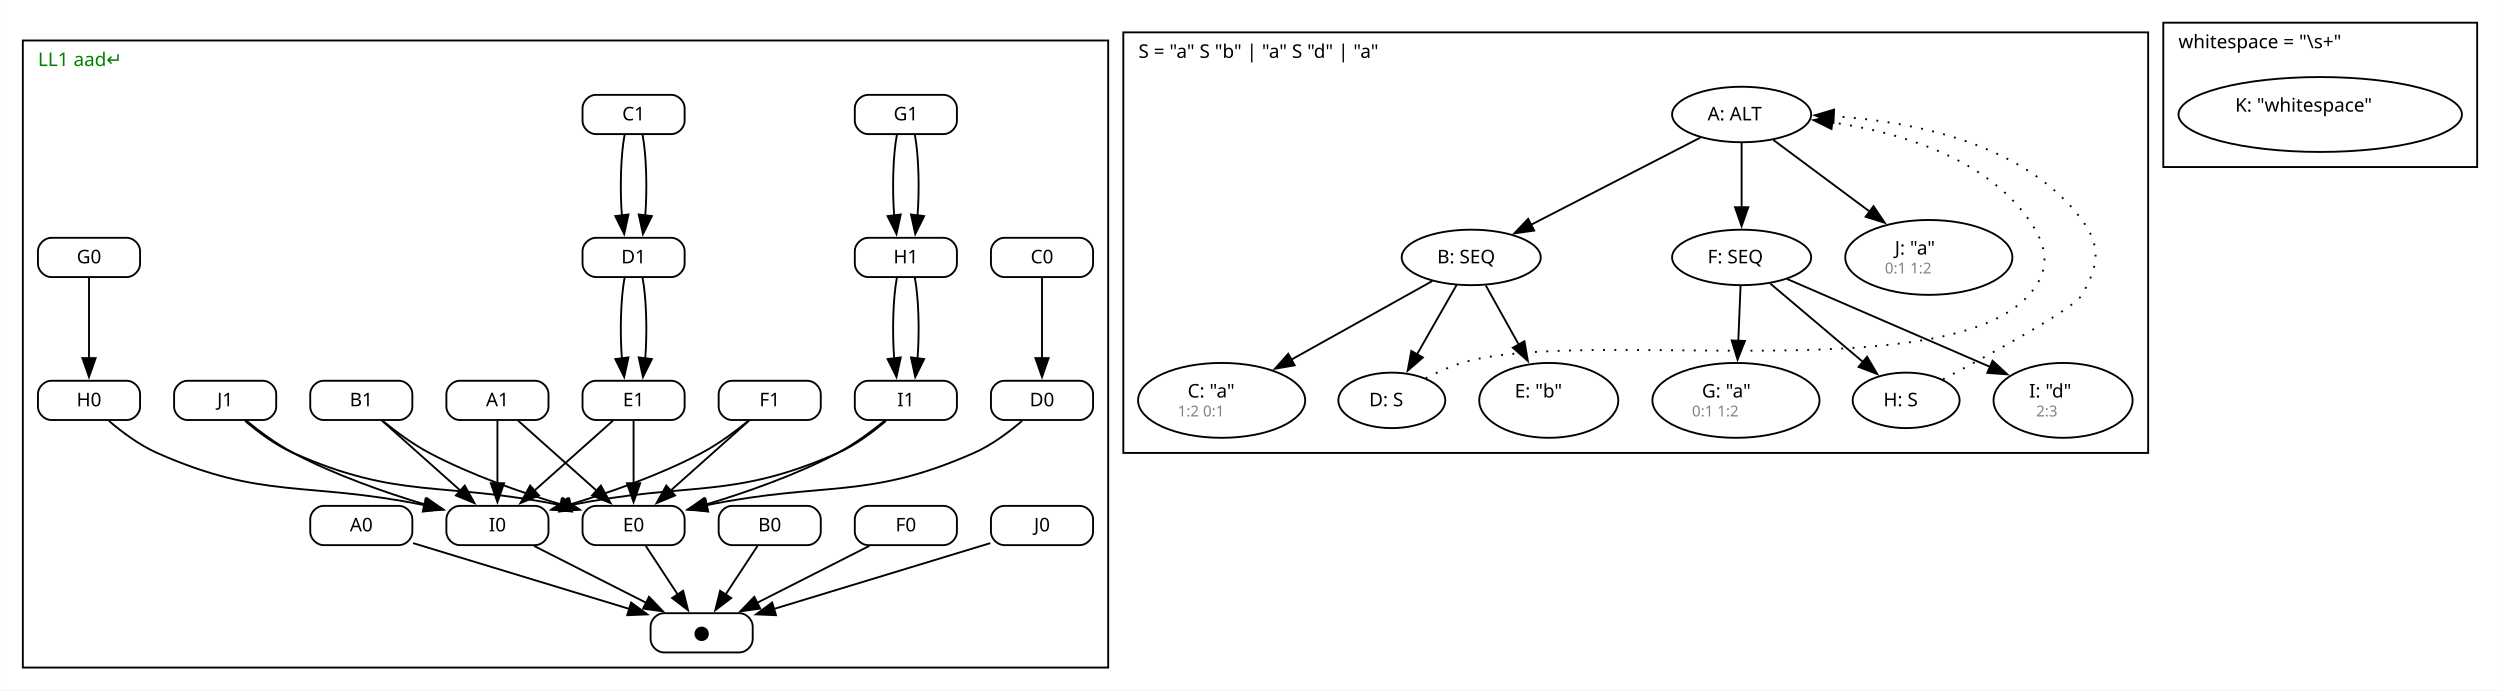
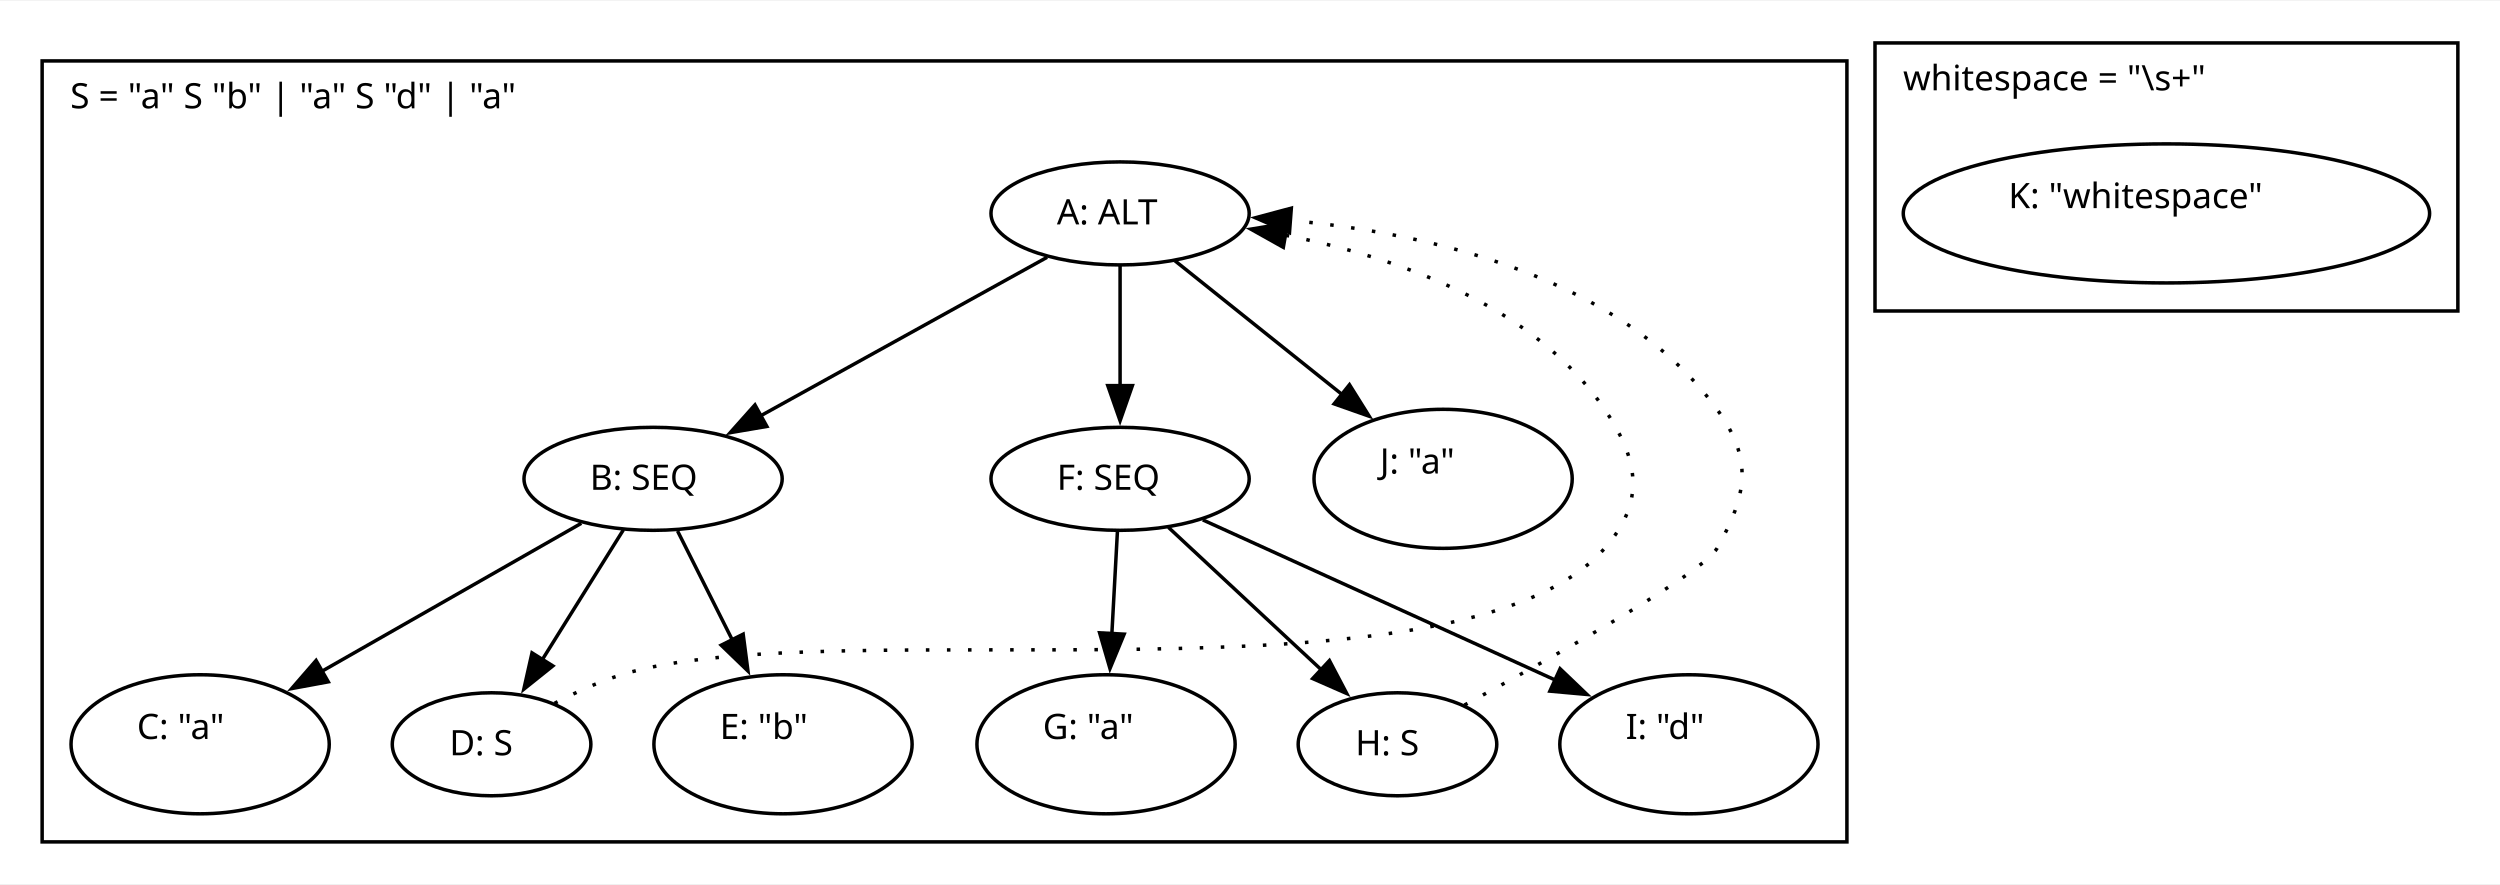
- <svg xmlns="http://www.w3.org/2000/svg" width="1322pt" height="365pt" viewBox="0.00 0.00 1322.00 365.04">
-   <g id="graph0" class="graph" transform="scale(1 1) rotate(0) translate(4 361.04)">
-     <polygon fill="white" stroke="none" points="-4,4 -4,-361.04 1318,-361.04 1318,4 -4,4" />
+ <svg xmlns="http://www.w3.org/2000/svg" width="712pt" height="252pt" viewBox="0.00 0.00 712.00 251.54">
+   <g id="graph0" class="graph" transform="scale(1 1) rotate(0) translate(4 247.54)">
+     <polygon fill="white" stroke="none" points="-4,4 -4,-247.54 708,-247.54 708,4 -4,4" />
    <g id="clust3" class="cluster">
-       <polygon fill="none" stroke="black" points="1140,-272.7 1140,-349.04 1306,-349.04 1306,-272.7 1140,-272.7" />
-       <text text-anchor="start" x="1148" y="-335.54" font-family="Menlo" font-size="10.00">whitespace = "\s+"</text>
-     </g>
-     <g id="clust1" class="cluster">
-       <polygon fill="none" stroke="black" points="8,-8 8,-339.62 582,-339.62 582,-8 8,-8" />
-       <text text-anchor="start" x="16" y="-326.12" font-family="Menlo" font-size="10.00" fill="green">LL1 aad↵</text>
+       <polygon fill="none" stroke="black" points="530,-159.2 530,-235.54 696,-235.54 696,-159.2 530,-159.2" />
+       <text text-anchor="start" x="538" y="-222.04" font-family="Menlo" font-size="10.00">whitespace = "\s+"</text>
    </g>
    <g id="clust2" class="cluster">
-       <polygon fill="none" stroke="black" points="590,-121.5 590,-343.92 1132,-343.92 1132,-121.5 590,-121.5" />
-       <text text-anchor="start" x="598" y="-330.42" font-family="Menlo" font-size="10.00">S = "a" S "b" | "a" S "d" | "a"</text>
+       <polygon fill="none" stroke="black" points="8,-8 8,-230.42 522,-230.42 522,-8 8,-8" />
+       <text text-anchor="start" x="16" y="-216.92" font-family="Menlo" font-size="10.00">S = "a" S "b" | "a" S "d" | "a"</text>
    </g>
    <g id="node1" class="node">
-       <path fill="none" stroke="black" d="M135.08,-159.67C135.08,-159.67 94.92,-159.67 94.92,-159.67 91.46,-159.67 88,-156.22 88,-152.76 88,-152.76 88,-145.84 88,-145.84 88,-142.38 91.46,-138.92 94.92,-138.92 94.92,-138.92 135.08,-138.92 135.08,-138.92 138.54,-138.92 142,-142.38 142,-145.84 142,-145.84 142,-152.76 142,-152.76 142,-156.22 138.54,-159.67 135.08,-159.67" />
-       <text text-anchor="middle" x="115" y="-146.17" font-family="Menlo" font-size="10.00">J1</text>
+       <ellipse fill="none" stroke="black" cx="315" cy="-186.99" rx="36.77" ry="14.67" />
+       <text text-anchor="start" x="297" y="-183.87" font-family="Menlo" font-size="10.00">A: ALT</text>
    </g>
    <g id="node2" class="node">
-       <path fill="none" stroke="black" d="M279.08,-93.5C279.08,-93.5 238.92,-93.5 238.92,-93.5 235.46,-93.5 232,-90.04 232,-86.58 232,-86.58 232,-79.67 232,-79.67 232,-76.21 235.46,-72.75 238.92,-72.75 238.92,-72.75 279.08,-72.75 279.08,-72.75 282.54,-72.75 286,-76.21 286,-79.67 286,-79.67 286,-86.58 286,-86.58 286,-90.04 282.54,-93.5 279.08,-93.5" />
-       <text text-anchor="middle" x="259" y="-80" font-family="Menlo" font-size="10.00">I0</text>
+       <ellipse fill="none" stroke="black" cx="182" cy="-111.4" rx="36.77" ry="14.67" />
+       <text text-anchor="start" x="164" y="-108.27" font-family="Menlo" font-size="10.00">B: SEQ</text>
    </g>
    <g id="edge1" class="edge">
-       <path fill="none" stroke="black" d="M126.07,-138.66C132.9,-133.07 142.05,-126.24 151,-121.5 173.15,-109.78 199.73,-100.53 220.98,-94.16" />
-       <polygon fill="black" stroke="black" points="221.78,-97.57 230.41,-91.43 219.83,-90.85 221.78,-97.57" />
+       <path fill="none" stroke="black" d="M294.22,-174.5C272.36,-162.4 237.71,-143.23 212.7,-129.39" />
+       <polygon fill="black" stroke="black" points="214.4,-126.33 203.96,-124.55 211.01,-132.45 214.4,-126.33" />
+     </g>
+     <g id="node6" class="node">
+       <ellipse fill="none" stroke="black" cx="315" cy="-111.4" rx="36.77" ry="14.67" />
+       <text text-anchor="start" x="297" y="-108.27" font-family="Menlo" font-size="10.00">F: SEQ</text>
+     </g>
+     <g id="edge5" class="edge">
+       <path fill="none" stroke="black" d="M315,-172.15C315,-162.45 315,-149.2 315,-137.64" />
+       <polygon fill="black" stroke="black" points="318.5,-137.94 315,-127.94 311.5,-137.94 318.5,-137.94" />
+     </g>
+     <g id="node10" class="node">
+       <ellipse fill="none" stroke="black" cx="407" cy="-111.4" rx="36.77" ry="19.8" />
+       <text text-anchor="start" x="389" y="-112.9" font-family="Menlo" font-size="10.00">J: "a"</text>
+       <text text-anchor="start" x="399.5" y="-102.9" font-family="Menlo" font-size="8.00" fill="gray">  </text>
+       <text text-anchor="start" x="408.5" y="-102.9" font-family="Menlo" font-size="10.00"> </text>
+     </g>
+     <g id="edge9" class="edge">
+       <path fill="none" stroke="black" d="M330.61,-173.51C343.63,-163.09 362.55,-147.96 378.3,-135.36" />
+       <polygon fill="black" stroke="black" points="380.33,-138.21 385.95,-129.23 375.96,-132.75 380.33,-138.21" />
    </g>
    <g id="node3" class="node">
-       <path fill="none" stroke="black" d="M351.08,-93.5C351.08,-93.5 310.92,-93.5 310.92,-93.5 307.46,-93.5 304,-90.04 304,-86.58 304,-86.58 304,-79.67 304,-79.67 304,-76.21 307.46,-72.75 310.92,-72.75 310.92,-72.75 351.08,-72.75 351.08,-72.75 354.54,-72.75 358,-76.21 358,-79.67 358,-79.67 358,-86.58 358,-86.58 358,-90.04 354.54,-93.5 351.08,-93.5" />
-       <text text-anchor="middle" x="331" y="-80" font-family="Menlo" font-size="10.00">E0</text>
+       <ellipse fill="none" stroke="black" cx="53" cy="-35.8" rx="36.77" ry="19.8" />
+       <text text-anchor="start" x="35" y="-37.3" font-family="Menlo" font-size="10.00">C: "a"</text>
+       <text text-anchor="start" x="45.5" y="-27.3" font-family="Menlo" font-size="8.00" fill="gray">  </text>
+       <text text-anchor="start" x="54.5" y="-27.3" font-family="Menlo" font-size="10.00"> </text>
    </g>
    <g id="edge2" class="edge">
-       <path fill="none" stroke="black" d="M125.53,-138.45C132.31,-132.65 141.59,-125.66 151,-121.5 207.49,-96.54 229.12,-106.7 292.53,-93.84" />
-       <polygon fill="black" stroke="black" points="293.01,-97.32 302.05,-91.79 291.53,-90.48 293.01,-97.32" />
+       <path fill="none" stroke="black" d="M161.56,-98.74C141.76,-87.44 111.34,-70.08 87.73,-56.62" />
+       <polygon fill="black" stroke="black" points="89.49,-53.59 79.07,-51.67 86.02,-59.67 89.49,-53.59" />
+     </g>
+     <g id="node4" class="node">
+       <ellipse fill="none" stroke="black" cx="136" cy="-35.8" rx="28.28" ry="14.67" />
+       <text text-anchor="start" x="124" y="-32.67" font-family="Menlo" font-size="10.00">D: S</text>
+     </g>
+     <g id="edge3" class="edge">
+       <path fill="none" stroke="black" d="M173.56,-96.9C167.08,-86.52 157.97,-71.95 150.35,-59.75" />
+       <polygon fill="black" stroke="black" points="153.45,-58.12 145.19,-51.5 147.52,-61.83 153.45,-58.12" />
    </g>
    <g id="node5" class="node">
-       <path fill="none" stroke="black" d="M387.08,-36.75C387.08,-36.75 346.92,-36.75 346.92,-36.75 343.46,-36.75 340,-33.29 340,-29.83 340,-29.83 340,-22.92 340,-22.92 340,-19.46 343.46,-16 346.92,-16 346.92,-16 387.08,-16 387.08,-16 390.54,-16 394,-19.46 394,-22.92 394,-22.92 394,-29.83 394,-29.83 394,-33.29 390.54,-36.75 387.08,-36.75" />
-       <text text-anchor="middle" x="367" y="-23.25" font-family="Menlo" font-size="10.00">●</text>
+       <ellipse fill="none" stroke="black" cx="219" cy="-35.8" rx="36.77" ry="19.8" />
+       <text text-anchor="start" x="201" y="-37.3" font-family="Menlo" font-size="10.00">E: "b"</text>
+       <text text-anchor="start" x="211.5" y="-27.3" font-family="Menlo" font-size="8.00" fill="gray">  </text>
+       <text text-anchor="start" x="220.5" y="-27.3" font-family="Menlo" font-size="10.00"> </text>
+     </g>
+     <g id="edge4" class="edge">
+       <path fill="none" stroke="black" d="M188.96,-96.55C193.36,-87.81 199.2,-76.19 204.56,-65.52" />
+       <polygon fill="black" stroke="black" points="207.65,-67.16 209.02,-56.66 201.4,-64.02 207.65,-67.16" />
+     </g>
+     <g id="edge10" class="edge">
+       <path fill="none" stroke="black" stroke-dasharray="1,5" d="M153.92,-47.46C159.82,-50.54 166.53,-53.6 173,-55.6 232.95,-74.08 411.56,-44.49 453,-91.6 464.62,-104.81 462.88,-116.64 453,-131.2 432.75,-161.02 393.45,-174.61 361.96,-180.81" />
+       <polygon fill="black" stroke="black" points="361.49,-177.33 352.24,-182.51 362.7,-184.23 361.49,-177.33" />
+     </g>
+     <g id="node7" class="node">
+       <ellipse fill="none" stroke="black" cx="311" cy="-35.8" rx="36.77" ry="19.8" />
+       <text text-anchor="start" x="293" y="-37.3" font-family="Menlo" font-size="10.00">G: "a"</text>
+       <text text-anchor="start" x="303.5" y="-27.3" font-family="Menlo" font-size="8.00" fill="gray">  </text>
+       <text text-anchor="start" x="312.5" y="-27.3" font-family="Menlo" font-size="10.00"> </text>
    </g>
    <g id="edge6" class="edge">
-       <path fill="none" stroke="black" d="M278.31,-72.34C294.82,-63.97 318.83,-51.79 337.71,-42.22" />
-       <polygon fill="black" stroke="black" points="339.17,-45.41 346.51,-37.76 336.01,-39.16 339.17,-45.41" />
+       <path fill="none" stroke="black" d="M314.25,-96.55C313.8,-88.29 313.21,-77.46 312.66,-67.3" />
+       <polygon fill="black" stroke="black" points="316.16,-67.16 312.12,-57.37 309.17,-67.54 316.16,-67.16" />
    </g>
-     <g id="edge18" class="edge">
-       <path fill="none" stroke="black" d="M337.44,-72.34C342.15,-65.17 348.69,-55.23 354.42,-46.51" />
-       <polygon fill="black" stroke="black" points="357.22,-48.62 359.79,-38.34 351.37,-44.78 357.22,-48.62" />
-     </g>
-     <g id="node4" class="node">
-       <path fill="none" stroke="black" d="M567.08,-93.5C567.08,-93.5 526.92,-93.5 526.92,-93.5 523.46,-93.5 520,-90.04 520,-86.58 520,-86.58 520,-79.67 520,-79.67 520,-76.21 523.46,-72.75 526.92,-72.75 526.92,-72.75 567.08,-72.75 567.08,-72.75 570.54,-72.75 574,-76.21 574,-79.67 574,-79.67 574,-86.58 574,-86.58 574,-90.04 570.54,-93.5 567.08,-93.5" />
-       <text text-anchor="middle" x="547" y="-80" font-family="Menlo" font-size="10.00">J0</text>
-     </g>
-     <g id="edge3" class="edge">
-       <path fill="none" stroke="black" d="M519.66,-73.81C489.18,-64.54 439.65,-49.47 405.31,-39.03" />
-       <polygon fill="black" stroke="black" points="406.33,-35.68 395.75,-36.12 404.3,-42.38 406.33,-35.68" />
-     </g>
-     <g id="node6" class="node">
-       <path fill="none" stroke="black" d="M495.08,-159.67C495.08,-159.67 454.92,-159.67 454.92,-159.67 451.46,-159.67 448,-156.22 448,-152.76 448,-152.76 448,-145.84 448,-145.84 448,-142.38 451.46,-138.92 454.92,-138.92 454.92,-138.92 495.08,-138.92 495.08,-138.92 498.54,-138.92 502,-142.38 502,-145.84 502,-145.84 502,-152.76 502,-152.76 502,-156.22 498.54,-159.67 495.08,-159.67" />
-       <text text-anchor="middle" x="475" y="-146.17" font-family="Menlo" font-size="10.00">I1</text>
-     </g>
-     <g id="edge4" class="edge">
-       <path fill="none" stroke="black" d="M464.47,-138.45C457.69,-132.65 448.41,-125.66 439,-121.5 382.51,-96.54 360.88,-106.7 297.47,-93.84" />
-       <polygon fill="black" stroke="black" points="298.47,-90.48 287.95,-91.79 296.99,-97.32 298.47,-90.48" />
-     </g>
-     <g id="edge5" class="edge">
-       <path fill="none" stroke="black" d="M463.93,-138.66C457.1,-133.07 447.95,-126.24 439,-121.5 416.85,-109.78 390.27,-100.53 369.02,-94.16" />
-       <polygon fill="black" stroke="black" points="370.17,-90.85 359.59,-91.43 368.22,-97.57 370.17,-90.85" />
-     </g>
-     <g id="node7" class="node">
-       <path fill="none" stroke="black" d="M495.08,-235.27C495.08,-235.27 454.92,-235.27 454.92,-235.27 451.46,-235.27 448,-231.81 448,-228.36 448,-228.36 448,-221.44 448,-221.44 448,-217.98 451.46,-214.52 454.92,-214.52 454.92,-214.52 495.08,-214.52 495.08,-214.52 498.54,-214.52 502,-217.98 502,-221.44 502,-221.44 502,-228.36 502,-228.36 502,-231.81 498.54,-235.27 495.08,-235.27" />
-       <text text-anchor="middle" x="475" y="-221.77" font-family="Menlo" font-size="10.00">H1</text>
+     <g id="node8" class="node">
+       <ellipse fill="none" stroke="black" cx="394" cy="-35.8" rx="28.28" ry="14.67" />
+       <text text-anchor="start" x="382" y="-32.67" font-family="Menlo" font-size="10.00">H: S</text>
    </g>
    <g id="edge7" class="edge">
-       <path fill="none" stroke="black" d="M470.27,-214.28C468.2,-203.43 467.72,-185.46 468.83,-171.32" />
-       <polygon fill="black" stroke="black" points="472.28,-172.02 470.04,-161.66 465.33,-171.15 472.28,-172.02" />
+       <path fill="none" stroke="black" d="M328.76,-97.58C340.84,-86.32 358.61,-69.77 372.56,-56.78" />
+       <polygon fill="black" stroke="black" points="374.62,-59.64 379.55,-50.26 369.85,-54.51 374.62,-59.64" />
+     </g>
+     <g id="node9" class="node">
+       <ellipse fill="none" stroke="black" cx="477" cy="-35.8" rx="36.77" ry="19.8" />
+       <text text-anchor="start" x="459" y="-37.3" font-family="Menlo" font-size="10.00">I: "d"</text>
+       <text text-anchor="start" x="469.5" y="-27.3" font-family="Menlo" font-size="8.00" fill="gray">  </text>
+       <text text-anchor="start" x="478.5" y="-27.3" font-family="Menlo" font-size="10.00"> </text>
    </g>
    <g id="edge8" class="edge">
-       <path fill="none" stroke="black" d="M479.73,-214.28C481.8,-203.43 482.28,-185.46 481.17,-171.32" />
-       <polygon fill="black" stroke="black" points="484.67,-171.15 479.96,-161.66 477.72,-172.02 484.67,-171.15" />
-     </g>
-     <g id="node8" class="node">
-       <path fill="none" stroke="black" d="M63.08,-159.67C63.08,-159.67 22.92,-159.67 22.92,-159.67 19.46,-159.67 16,-156.22 16,-152.76 16,-152.76 16,-145.84 16,-145.84 16,-142.38 19.46,-138.92 22.92,-138.92 22.92,-138.92 63.08,-138.92 63.08,-138.92 66.54,-138.92 70,-142.38 70,-145.84 70,-145.84 70,-152.76 70,-152.76 70,-156.22 66.54,-159.67 63.08,-159.67" />
-       <text text-anchor="middle" x="43" y="-146.17" font-family="Menlo" font-size="10.00">H0</text>
-     </g>
-     <g id="edge9" class="edge">
-       <path fill="none" stroke="black" d="M53.53,-138.45C60.31,-132.65 69.59,-125.66 79,-121.5 135.49,-96.54 157.12,-106.7 220.53,-93.84" />
-       <polygon fill="black" stroke="black" points="221.01,-97.32 230.05,-91.79 219.53,-90.48 221.01,-97.32" />
-     </g>
-     <g id="node9" class="node">
-       <path fill="none" stroke="black" d="M495.08,-310.87C495.08,-310.87 454.92,-310.87 454.92,-310.87 451.46,-310.87 448,-307.41 448,-303.95 448,-303.95 448,-297.04 448,-297.04 448,-293.58 451.46,-290.12 454.92,-290.12 454.92,-290.12 495.08,-290.12 495.08,-290.12 498.54,-290.12 502,-293.58 502,-297.04 502,-297.04 502,-303.95 502,-303.95 502,-307.41 498.54,-310.87 495.08,-310.87" />
-       <text text-anchor="middle" x="475" y="-297.37" font-family="Menlo" font-size="10.00">G1</text>
-     </g>
-     <g id="edge10" class="edge">
-       <path fill="none" stroke="black" d="M470.27,-289.87C468.2,-279.02 467.72,-261.05 468.83,-246.92" />
-       <polygon fill="black" stroke="black" points="472.28,-247.61 470.04,-237.26 465.33,-246.75 472.28,-247.61" />
+       <path fill="none" stroke="black" d="M338.56,-99.7C364.85,-87.75 407.79,-68.24 438.89,-54.11" />
+       <polygon fill="black" stroke="black" points="440.31,-57.31 447.97,-49.99 437.41,-50.94 440.31,-57.31" />
    </g>
    <g id="edge11" class="edge">
-       <path fill="none" stroke="black" d="M479.73,-289.87C481.8,-279.02 482.28,-261.05 481.17,-246.92" />
-       <polygon fill="black" stroke="black" points="484.67,-246.75 479.96,-237.26 477.72,-247.61 484.67,-246.75" />
-     </g>
-     <g id="node10" class="node">
-       <path fill="none" stroke="black" d="M63.08,-235.27C63.08,-235.27 22.92,-235.27 22.92,-235.27 19.46,-235.27 16,-231.81 16,-228.36 16,-228.36 16,-221.44 16,-221.44 16,-217.98 19.46,-214.52 22.92,-214.52 22.92,-214.52 63.08,-214.52 63.08,-214.52 66.54,-214.52 70,-217.98 70,-221.44 70,-221.44 70,-228.36 70,-228.36 70,-231.81 66.54,-235.27 63.08,-235.27" />
-       <text text-anchor="middle" x="43" y="-221.77" font-family="Menlo" font-size="10.00">G0</text>
-     </g>
-     <g id="edge12" class="edge">
-       <path fill="none" stroke="black" d="M43,-214.28C43,-203.43 43,-185.46 43,-171.32" />
-       <polygon fill="black" stroke="black" points="46.5,-171.67 43,-161.67 39.5,-171.67 46.5,-171.67" />
+       <path fill="none" stroke="black" stroke-dasharray="1,5" d="M413.07,-46.97C438.54,-60.75 480.96,-84.45 485,-91.6 493.66,-106.92 495.36,-116.97 485,-131.2 457.42,-169.07 403.18,-181.32 363.36,-185.01" />
+       <polygon fill="black" stroke="black" points="363.24,-181.51 353.53,-185.75 363.77,-188.49 363.24,-181.51" />
    </g>
    <g id="node11" class="node">
-       <path fill="none" stroke="black" d="M423.08,-159.67C423.08,-159.67 382.92,-159.67 382.92,-159.67 379.46,-159.67 376,-156.22 376,-152.76 376,-152.76 376,-145.84 376,-145.84 376,-142.38 379.46,-138.92 382.92,-138.92 382.92,-138.92 423.08,-138.92 423.08,-138.92 426.54,-138.92 430,-142.38 430,-145.84 430,-145.84 430,-152.76 430,-152.76 430,-156.22 426.54,-159.67 423.08,-159.67" />
-       <text text-anchor="middle" x="403" y="-146.17" font-family="Menlo" font-size="10.00">F1</text>
-     </g>
-     <g id="edge13" class="edge">
-       <path fill="none" stroke="black" d="M391.93,-138.66C385.1,-133.07 375.95,-126.24 367,-121.5 344.85,-109.78 318.27,-100.53 297.02,-94.16" />
-       <polygon fill="black" stroke="black" points="298.17,-90.85 287.59,-91.43 296.22,-97.57 298.17,-90.85" />
-     </g>
-     <g id="edge14" class="edge">
-       <path fill="none" stroke="black" d="M392.06,-138.55C381.07,-128.75 363.88,-113.43 350.54,-101.54" />
-       <polygon fill="black" stroke="black" points="352.96,-99.01 343.17,-94.97 348.3,-104.24 352.96,-99.01" />
-     </g>
-     <g id="node12" class="node">
-       <path fill="none" stroke="black" d="M495.08,-93.5C495.08,-93.5 454.92,-93.5 454.92,-93.5 451.46,-93.5 448,-90.04 448,-86.58 448,-86.58 448,-79.67 448,-79.67 448,-76.21 451.46,-72.75 454.92,-72.75 454.92,-72.75 495.08,-72.75 495.08,-72.75 498.54,-72.75 502,-76.21 502,-79.67 502,-79.67 502,-86.58 502,-86.58 502,-90.04 498.54,-93.5 495.08,-93.5" />
-       <text text-anchor="middle" x="475" y="-80" font-family="Menlo" font-size="10.00">F0</text>
-     </g>
-     <g id="edge15" class="edge">
-       <path fill="none" stroke="black" d="M455.69,-72.34C439.18,-63.97 415.17,-51.79 396.29,-42.22" />
-       <polygon fill="black" stroke="black" points="397.99,-39.16 387.49,-37.76 394.83,-45.41 397.99,-39.16" />
-     </g>
-     <g id="node13" class="node">
-       <path fill="none" stroke="black" d="M351.08,-159.67C351.08,-159.67 310.92,-159.67 310.92,-159.67 307.46,-159.67 304,-156.22 304,-152.76 304,-152.76 304,-145.84 304,-145.84 304,-142.38 307.46,-138.92 310.92,-138.92 310.92,-138.92 351.08,-138.92 351.08,-138.92 354.54,-138.92 358,-142.38 358,-145.84 358,-145.84 358,-152.76 358,-152.76 358,-156.22 354.54,-159.67 351.08,-159.67" />
-       <text text-anchor="middle" x="331" y="-146.17" font-family="Menlo" font-size="10.00">E1</text>
-     </g>
-     <g id="edge16" class="edge">
-       <path fill="none" stroke="black" d="M320.06,-138.55C309.07,-128.75 291.88,-113.43 278.54,-101.54" />
-       <polygon fill="black" stroke="black" points="280.96,-99.01 271.17,-94.97 276.3,-104.24 280.96,-99.01" />
-     </g>
-     <g id="edge17" class="edge">
-       <path fill="none" stroke="black" d="M331,-138.55C331,-129.79 331,-116.61 331,-105.42" />
-       <polygon fill="black" stroke="black" points="334.5,-105.48 331,-95.48 327.5,-105.48 334.5,-105.48" />
-     </g>
-     <g id="node14" class="node">
-       <path fill="none" stroke="black" d="M351.08,-235.27C351.08,-235.27 310.92,-235.27 310.92,-235.27 307.46,-235.27 304,-231.81 304,-228.36 304,-228.36 304,-221.44 304,-221.44 304,-217.98 307.46,-214.52 310.92,-214.52 310.92,-214.52 351.08,-214.52 351.08,-214.52 354.54,-214.52 358,-217.98 358,-221.44 358,-221.44 358,-228.36 358,-228.36 358,-231.81 354.54,-235.27 351.08,-235.27" />
-       <text text-anchor="middle" x="331" y="-221.77" font-family="Menlo" font-size="10.00">D1</text>
-     </g>
-     <g id="edge19" class="edge">
-       <path fill="none" stroke="black" d="M326.27,-214.28C324.2,-203.43 323.72,-185.46 324.83,-171.32" />
-       <polygon fill="black" stroke="black" points="328.28,-172.02 326.04,-161.66 321.33,-171.15 328.28,-172.02" />
-     </g>
-     <g id="edge20" class="edge">
-       <path fill="none" stroke="black" d="M335.73,-214.28C337.8,-203.43 338.28,-185.46 337.17,-171.32" />
-       <polygon fill="black" stroke="black" points="340.67,-171.15 335.96,-161.66 333.72,-172.02 340.67,-171.15" />
-     </g>
-     <g id="node15" class="node">
-       <path fill="none" stroke="black" d="M567.08,-159.67C567.08,-159.67 526.92,-159.67 526.92,-159.67 523.46,-159.67 520,-156.22 520,-152.76 520,-152.76 520,-145.84 520,-145.84 520,-142.38 523.46,-138.92 526.92,-138.92 526.92,-138.92 567.08,-138.92 567.08,-138.92 570.54,-138.92 574,-142.38 574,-145.84 574,-145.84 574,-152.76 574,-152.76 574,-156.22 570.54,-159.67 567.08,-159.67" />
-       <text text-anchor="middle" x="547" y="-146.17" font-family="Menlo" font-size="10.00">D0</text>
-     </g>
-     <g id="edge21" class="edge">
-       <path fill="none" stroke="black" d="M536.47,-138.45C529.69,-132.65 520.41,-125.66 511,-121.5 454.51,-96.54 432.88,-106.7 369.47,-93.84" />
-       <polygon fill="black" stroke="black" points="370.47,-90.48 359.95,-91.79 368.99,-97.32 370.47,-90.48" />
-     </g>
-     <g id="node16" class="node">
-       <path fill="none" stroke="black" d="M351.08,-310.87C351.08,-310.87 310.92,-310.87 310.92,-310.87 307.46,-310.87 304,-307.41 304,-303.95 304,-303.95 304,-297.04 304,-297.04 304,-293.58 307.46,-290.12 310.92,-290.12 310.92,-290.12 351.08,-290.12 351.08,-290.12 354.54,-290.12 358,-293.58 358,-297.04 358,-297.04 358,-303.95 358,-303.95 358,-307.41 354.54,-310.87 351.08,-310.87" />
-       <text text-anchor="middle" x="331" y="-297.37" font-family="Menlo" font-size="10.00">C1</text>
-     </g>
-     <g id="edge22" class="edge">
-       <path fill="none" stroke="black" d="M326.27,-289.87C324.2,-279.02 323.72,-261.05 324.83,-246.92" />
-       <polygon fill="black" stroke="black" points="328.28,-247.61 326.04,-237.26 321.33,-246.75 328.28,-247.61" />
-     </g>
-     <g id="edge23" class="edge">
-       <path fill="none" stroke="black" d="M335.73,-289.87C337.8,-279.02 338.28,-261.05 337.17,-246.92" />
-       <polygon fill="black" stroke="black" points="340.67,-246.75 335.96,-237.26 333.72,-247.61 340.67,-246.75" />
-     </g>
-     <g id="node17" class="node">
-       <path fill="none" stroke="black" d="M567.08,-235.27C567.08,-235.27 526.92,-235.27 526.92,-235.27 523.46,-235.27 520,-231.81 520,-228.36 520,-228.36 520,-221.44 520,-221.44 520,-217.98 523.46,-214.52 526.92,-214.52 526.92,-214.52 567.08,-214.52 567.08,-214.52 570.54,-214.52 574,-217.98 574,-221.44 574,-221.44 574,-228.36 574,-228.36 574,-231.81 570.54,-235.27 567.08,-235.27" />
-       <text text-anchor="middle" x="547" y="-221.77" font-family="Menlo" font-size="10.00">C0</text>
-     </g>
-     <g id="edge24" class="edge">
-       <path fill="none" stroke="black" d="M547,-214.28C547,-203.43 547,-185.46 547,-171.32" />
-       <polygon fill="black" stroke="black" points="550.5,-171.67 547,-161.67 543.5,-171.67 550.5,-171.67" />
-     </g>
-     <g id="node18" class="node">
-       <path fill="none" stroke="black" d="M207.08,-159.67C207.08,-159.67 166.92,-159.67 166.92,-159.67 163.46,-159.67 160,-156.22 160,-152.76 160,-152.76 160,-145.84 160,-145.84 160,-142.38 163.46,-138.92 166.92,-138.92 166.92,-138.92 207.08,-138.92 207.08,-138.92 210.54,-138.92 214,-142.38 214,-145.84 214,-145.84 214,-152.76 214,-152.76 214,-156.22 210.54,-159.67 207.08,-159.67" />
-       <text text-anchor="middle" x="187" y="-146.17" font-family="Menlo" font-size="10.00">B1</text>
-     </g>
-     <g id="edge25" class="edge">
-       <path fill="none" stroke="black" d="M197.94,-138.55C208.93,-128.75 226.12,-113.43 239.46,-101.54" />
-       <polygon fill="black" stroke="black" points="241.7,-104.24 246.83,-94.97 237.04,-99.01 241.7,-104.24" />
-     </g>
-     <g id="edge26" class="edge">
-       <path fill="none" stroke="black" d="M198.07,-138.66C204.9,-133.07 214.05,-126.24 223,-121.5 245.15,-109.78 271.73,-100.53 292.98,-94.16" />
-       <polygon fill="black" stroke="black" points="293.78,-97.57 302.41,-91.43 291.83,-90.85 293.78,-97.57" />
-     </g>
-     <g id="node19" class="node">
-       <path fill="none" stroke="black" d="M423.08,-93.5C423.08,-93.5 382.92,-93.5 382.92,-93.5 379.46,-93.5 376,-90.04 376,-86.58 376,-86.58 376,-79.67 376,-79.67 376,-76.21 379.46,-72.75 382.92,-72.75 382.92,-72.75 423.08,-72.75 423.08,-72.75 426.54,-72.75 430,-76.21 430,-79.67 430,-79.67 430,-86.58 430,-86.58 430,-90.04 426.54,-93.5 423.08,-93.5" />
-       <text text-anchor="middle" x="403" y="-80" font-family="Menlo" font-size="10.00">B0</text>
-     </g>
-     <g id="edge27" class="edge">
-       <path fill="none" stroke="black" d="M396.56,-72.34C391.85,-65.17 385.31,-55.23 379.58,-46.51" />
-       <polygon fill="black" stroke="black" points="382.63,-44.78 374.21,-38.34 376.78,-48.62 382.63,-44.78" />
-     </g>
-     <g id="node20" class="node">
-       <path fill="none" stroke="black" d="M279.08,-159.67C279.08,-159.67 238.92,-159.67 238.92,-159.67 235.46,-159.67 232,-156.22 232,-152.76 232,-152.76 232,-145.84 232,-145.84 232,-142.38 235.46,-138.92 238.92,-138.92 238.92,-138.92 279.08,-138.92 279.08,-138.92 282.54,-138.92 286,-142.38 286,-145.84 286,-145.84 286,-152.76 286,-152.76 286,-156.22 282.54,-159.67 279.08,-159.67" />
-       <text text-anchor="middle" x="259" y="-146.17" font-family="Menlo" font-size="10.00">A1</text>
-     </g>
-     <g id="edge28" class="edge">
-       <path fill="none" stroke="black" d="M259,-138.55C259,-129.79 259,-116.61 259,-105.42" />
-       <polygon fill="black" stroke="black" points="262.5,-105.48 259,-95.48 255.5,-105.48 262.5,-105.48" />
-     </g>
-     <g id="edge29" class="edge">
-       <path fill="none" stroke="black" d="M269.94,-138.55C280.93,-128.75 298.12,-113.43 311.46,-101.54" />
-       <polygon fill="black" stroke="black" points="313.7,-104.24 318.83,-94.97 309.04,-99.01 313.7,-104.24" />
-     </g>
-     <g id="node21" class="node">
-       <path fill="none" stroke="black" d="M207.08,-93.5C207.08,-93.5 166.92,-93.5 166.92,-93.5 163.46,-93.5 160,-90.04 160,-86.58 160,-86.58 160,-79.67 160,-79.67 160,-76.21 163.46,-72.75 166.92,-72.75 166.92,-72.75 207.08,-72.75 207.08,-72.75 210.54,-72.75 214,-76.21 214,-79.67 214,-79.67 214,-86.58 214,-86.58 214,-90.04 210.54,-93.5 207.08,-93.5" />
-       <text text-anchor="middle" x="187" y="-80" font-family="Menlo" font-size="10.00">A0</text>
-     </g>
-     <g id="edge30" class="edge">
-       <path fill="none" stroke="black" d="M214.34,-73.81C244.82,-64.54 294.35,-49.47 328.69,-39.03" />
-       <polygon fill="black" stroke="black" points="329.7,-42.38 338.25,-36.12 327.67,-35.68 329.7,-42.38" />
-     </g>
-     <g id="node22" class="node">
-       <ellipse fill="none" stroke="black" cx="917" cy="-300.49" rx="36.77" ry="14.67" />
-       <text text-anchor="start" x="899" y="-297.37" font-family="Menlo" font-size="10.00">A: ALT</text>
-     </g>
-     <g id="node23" class="node">
-       <ellipse fill="none" stroke="black" cx="774" cy="-224.9" rx="36.77" ry="14.67" />
-       <text text-anchor="start" x="756" y="-221.77" font-family="Menlo" font-size="10.00">B: SEQ</text>
-     </g>
-     <g id="edge31" class="edge">
-       <path fill="none" stroke="black" d="M895.28,-288.32C871.42,-276.03 832.86,-256.19 805.64,-242.18" />
-       <polygon fill="black" stroke="black" points="807.29,-239.1 796.8,-237.63 804.09,-245.32 807.29,-239.1" />
-     </g>
-     <g id="node27" class="node">
-       <ellipse fill="none" stroke="black" cx="917" cy="-224.9" rx="36.77" ry="14.67" />
-       <text text-anchor="start" x="899" y="-221.77" font-family="Menlo" font-size="10.00">F: SEQ</text>
-     </g>
-     <g id="edge35" class="edge">
-       <path fill="none" stroke="black" d="M917,-285.65C917,-275.95 917,-262.7 917,-251.14" />
-       <polygon fill="black" stroke="black" points="920.5,-251.44 917,-241.44 913.5,-251.44 920.5,-251.44" />
-     </g>
-     <g id="node31" class="node">
-       <ellipse fill="none" stroke="black" cx="1016" cy="-224.9" rx="44.19" ry="19.8" />
-       <text text-anchor="start" x="998" y="-226.4" font-family="Menlo" font-size="10.00">J: "a"</text>
-       <text text-anchor="start" x="992.75" y="-216.4" font-family="Menlo" font-size="8.00" fill="gray"> 0:1 1:2 </text>
-       <text text-anchor="start" x="1033.25" y="-216.4" font-family="Menlo" font-size="10.00"> </text>
-     </g>
-     <g id="edge39" class="edge">
-       <path fill="none" stroke="black" d="M933.79,-287.01C947.76,-276.63 968.01,-261.58 984.91,-249.01" />
-       <polygon fill="black" stroke="black" points="986.75,-252 992.69,-243.23 982.57,-246.39 986.75,-252" />
-     </g>
-     <g id="node24" class="node">
-       <ellipse fill="none" stroke="black" cx="642" cy="-149.3" rx="44.19" ry="19.8" />
-       <text text-anchor="start" x="624" y="-150.8" font-family="Menlo" font-size="10.00">C: "a"</text>
-       <text text-anchor="start" x="618.75" y="-140.8" font-family="Menlo" font-size="8.00" fill="gray"> 1:2 0:1 </text>
-       <text text-anchor="start" x="659.25" y="-140.8" font-family="Menlo" font-size="10.00"> </text>
-     </g>
-     <g id="edge32" class="edge">
-       <path fill="none" stroke="black" d="M753.38,-212.4C733.45,-201.29 702.84,-184.22 678.75,-170.79" />
-       <polygon fill="black" stroke="black" points="680.63,-167.83 670.19,-166.02 677.22,-173.95 680.63,-167.83" />
-     </g>
-     <g id="node25" class="node">
-       <ellipse fill="none" stroke="black" cx="732" cy="-149.3" rx="28.28" ry="14.67" />
-       <text text-anchor="start" x="720" y="-146.17" font-family="Menlo" font-size="10.00">D: S</text>
-     </g>
-     <g id="edge33" class="edge">
-       <path fill="none" stroke="black" d="M766.3,-210.4C760.44,-200.13 752.23,-185.74 745.31,-173.62" />
-       <polygon fill="black" stroke="black" points="748.4,-171.98 740.4,-165.03 742.32,-175.45 748.4,-171.98" />
-     </g>
-     <g id="node26" class="node">
-       <ellipse fill="none" stroke="black" cx="815" cy="-149.3" rx="36.77" ry="19.8" />
-       <text text-anchor="start" x="797" y="-150.8" font-family="Menlo" font-size="10.00">E: "b"</text>
-       <text text-anchor="start" x="807.5" y="-140.8" font-family="Menlo" font-size="8.00" fill="gray">  </text>
-       <text text-anchor="start" x="816.5" y="-140.8" font-family="Menlo" font-size="10.00"> </text>
-     </g>
-     <g id="edge34" class="edge">
-       <path fill="none" stroke="black" d="M781.71,-210.05C786.63,-201.22 793.19,-189.44 799.19,-178.68" />
-       <polygon fill="black" stroke="black" points="802.14,-180.57 803.95,-170.13 796.03,-177.16 802.14,-180.57" />
-     </g>
-     <g id="edge40" class="edge">
-       <path fill="none" stroke="black" stroke-dasharray="1,5" d="M749.91,-160.99C755.81,-164.07 762.52,-167.13 769,-169.1 833.25,-188.6 1024.44,-154.87 1069,-205.1 1080.68,-218.26 1079.12,-230.3 1069,-244.7 1045.57,-278.04 999.79,-291.19 964.56,-296.32" />
-       <polygon fill="black" stroke="black" points="964.52,-292.8 955.04,-297.53 965.4,-299.74 964.52,-292.8" />
-     </g>
-     <g id="node28" class="node">
-       <ellipse fill="none" stroke="black" cx="914" cy="-149.3" rx="44.19" ry="19.8" />
-       <text text-anchor="start" x="896" y="-150.8" font-family="Menlo" font-size="10.00">G: "a"</text>
-       <text text-anchor="start" x="890.75" y="-140.8" font-family="Menlo" font-size="8.00" fill="gray"> 0:1 1:2 </text>
-       <text text-anchor="start" x="931.25" y="-140.8" font-family="Menlo" font-size="10.00"> </text>
-     </g>
-     <g id="edge36" class="edge">
-       <path fill="none" stroke="black" d="M916.44,-210.05C916.1,-201.79 915.66,-190.96 915.24,-180.8" />
-       <polygon fill="black" stroke="black" points="918.74,-180.72 914.84,-170.87 911.75,-181 918.74,-180.72" />
-     </g>
-     <g id="node29" class="node">
-       <ellipse fill="none" stroke="black" cx="1004" cy="-149.3" rx="28.28" ry="14.67" />
-       <text text-anchor="start" x="992" y="-146.17" font-family="Menlo" font-size="10.00">H: S</text>
-     </g>
-     <g id="edge37" class="edge">
-       <path fill="none" stroke="black" d="M932.15,-211.08C945.75,-199.58 965.88,-182.55 981.38,-169.44" />
-       <polygon fill="black" stroke="black" points="983.35,-172.35 988.73,-163.22 978.83,-167.01 983.35,-172.35" />
-     </g>
-     <g id="node30" class="node">
-       <ellipse fill="none" stroke="black" cx="1087" cy="-149.3" rx="36.77" ry="19.8" />
-       <text text-anchor="start" x="1069" y="-150.8" font-family="Menlo" font-size="10.00">I: "d"</text>
-       <text text-anchor="start" x="1072.75" y="-140.8" font-family="Menlo" font-size="8.00" fill="gray"> 2:3 </text>
-       <text text-anchor="start" x="1095.25" y="-140.8" font-family="Menlo" font-size="10.00"> </text>
-     </g>
-     <g id="edge38" class="edge">
-       <path fill="none" stroke="black" d="M941,-213.51C968.99,-201.39 1015.65,-181.19 1048.68,-166.89" />
-       <polygon fill="black" stroke="black" points="1049.71,-170.26 1057.5,-163.07 1046.93,-163.83 1049.71,-170.26" />
-     </g>
-     <g id="edge41" class="edge">
-       <path fill="none" stroke="black" stroke-dasharray="1,5" d="M1023.49,-160.44C1049.52,-174.19 1092.86,-197.86 1097,-205.1 1105.73,-220.38 1107.48,-230.55 1097,-244.7 1067.05,-285.12 1007.98,-296.74 965.68,-299.58" />
-       <polygon fill="black" stroke="black" points="965.55,-296.08 955.74,-300.09 965.9,-303.07 965.55,-296.08" />
-     </g>
-     <g id="node32" class="node">
-       <ellipse fill="none" stroke="black" cx="1223" cy="-300.49" rx="74.95" ry="19.8" />
-       <text text-anchor="start" x="1178" y="-301.99" font-family="Menlo" font-size="10.00">K: "whitespace"</text>
-       <text text-anchor="start" x="1215.5" y="-291.99" font-family="Menlo" font-size="8.00" fill="gray">  </text>
-       <text text-anchor="start" x="1224.5" y="-291.99" font-family="Menlo" font-size="10.00"> </text>
+       <ellipse fill="none" stroke="black" cx="613" cy="-186.99" rx="74.95" ry="19.8" />
+       <text text-anchor="start" x="568" y="-188.49" font-family="Menlo" font-size="10.00">K: "whitespace"</text>
+       <text text-anchor="start" x="605.5" y="-178.49" font-family="Menlo" font-size="8.00" fill="gray">  </text>
+       <text text-anchor="start" x="614.5" y="-178.49" font-family="Menlo" font-size="10.00"> </text>
    </g>
  </g>
</svg>
